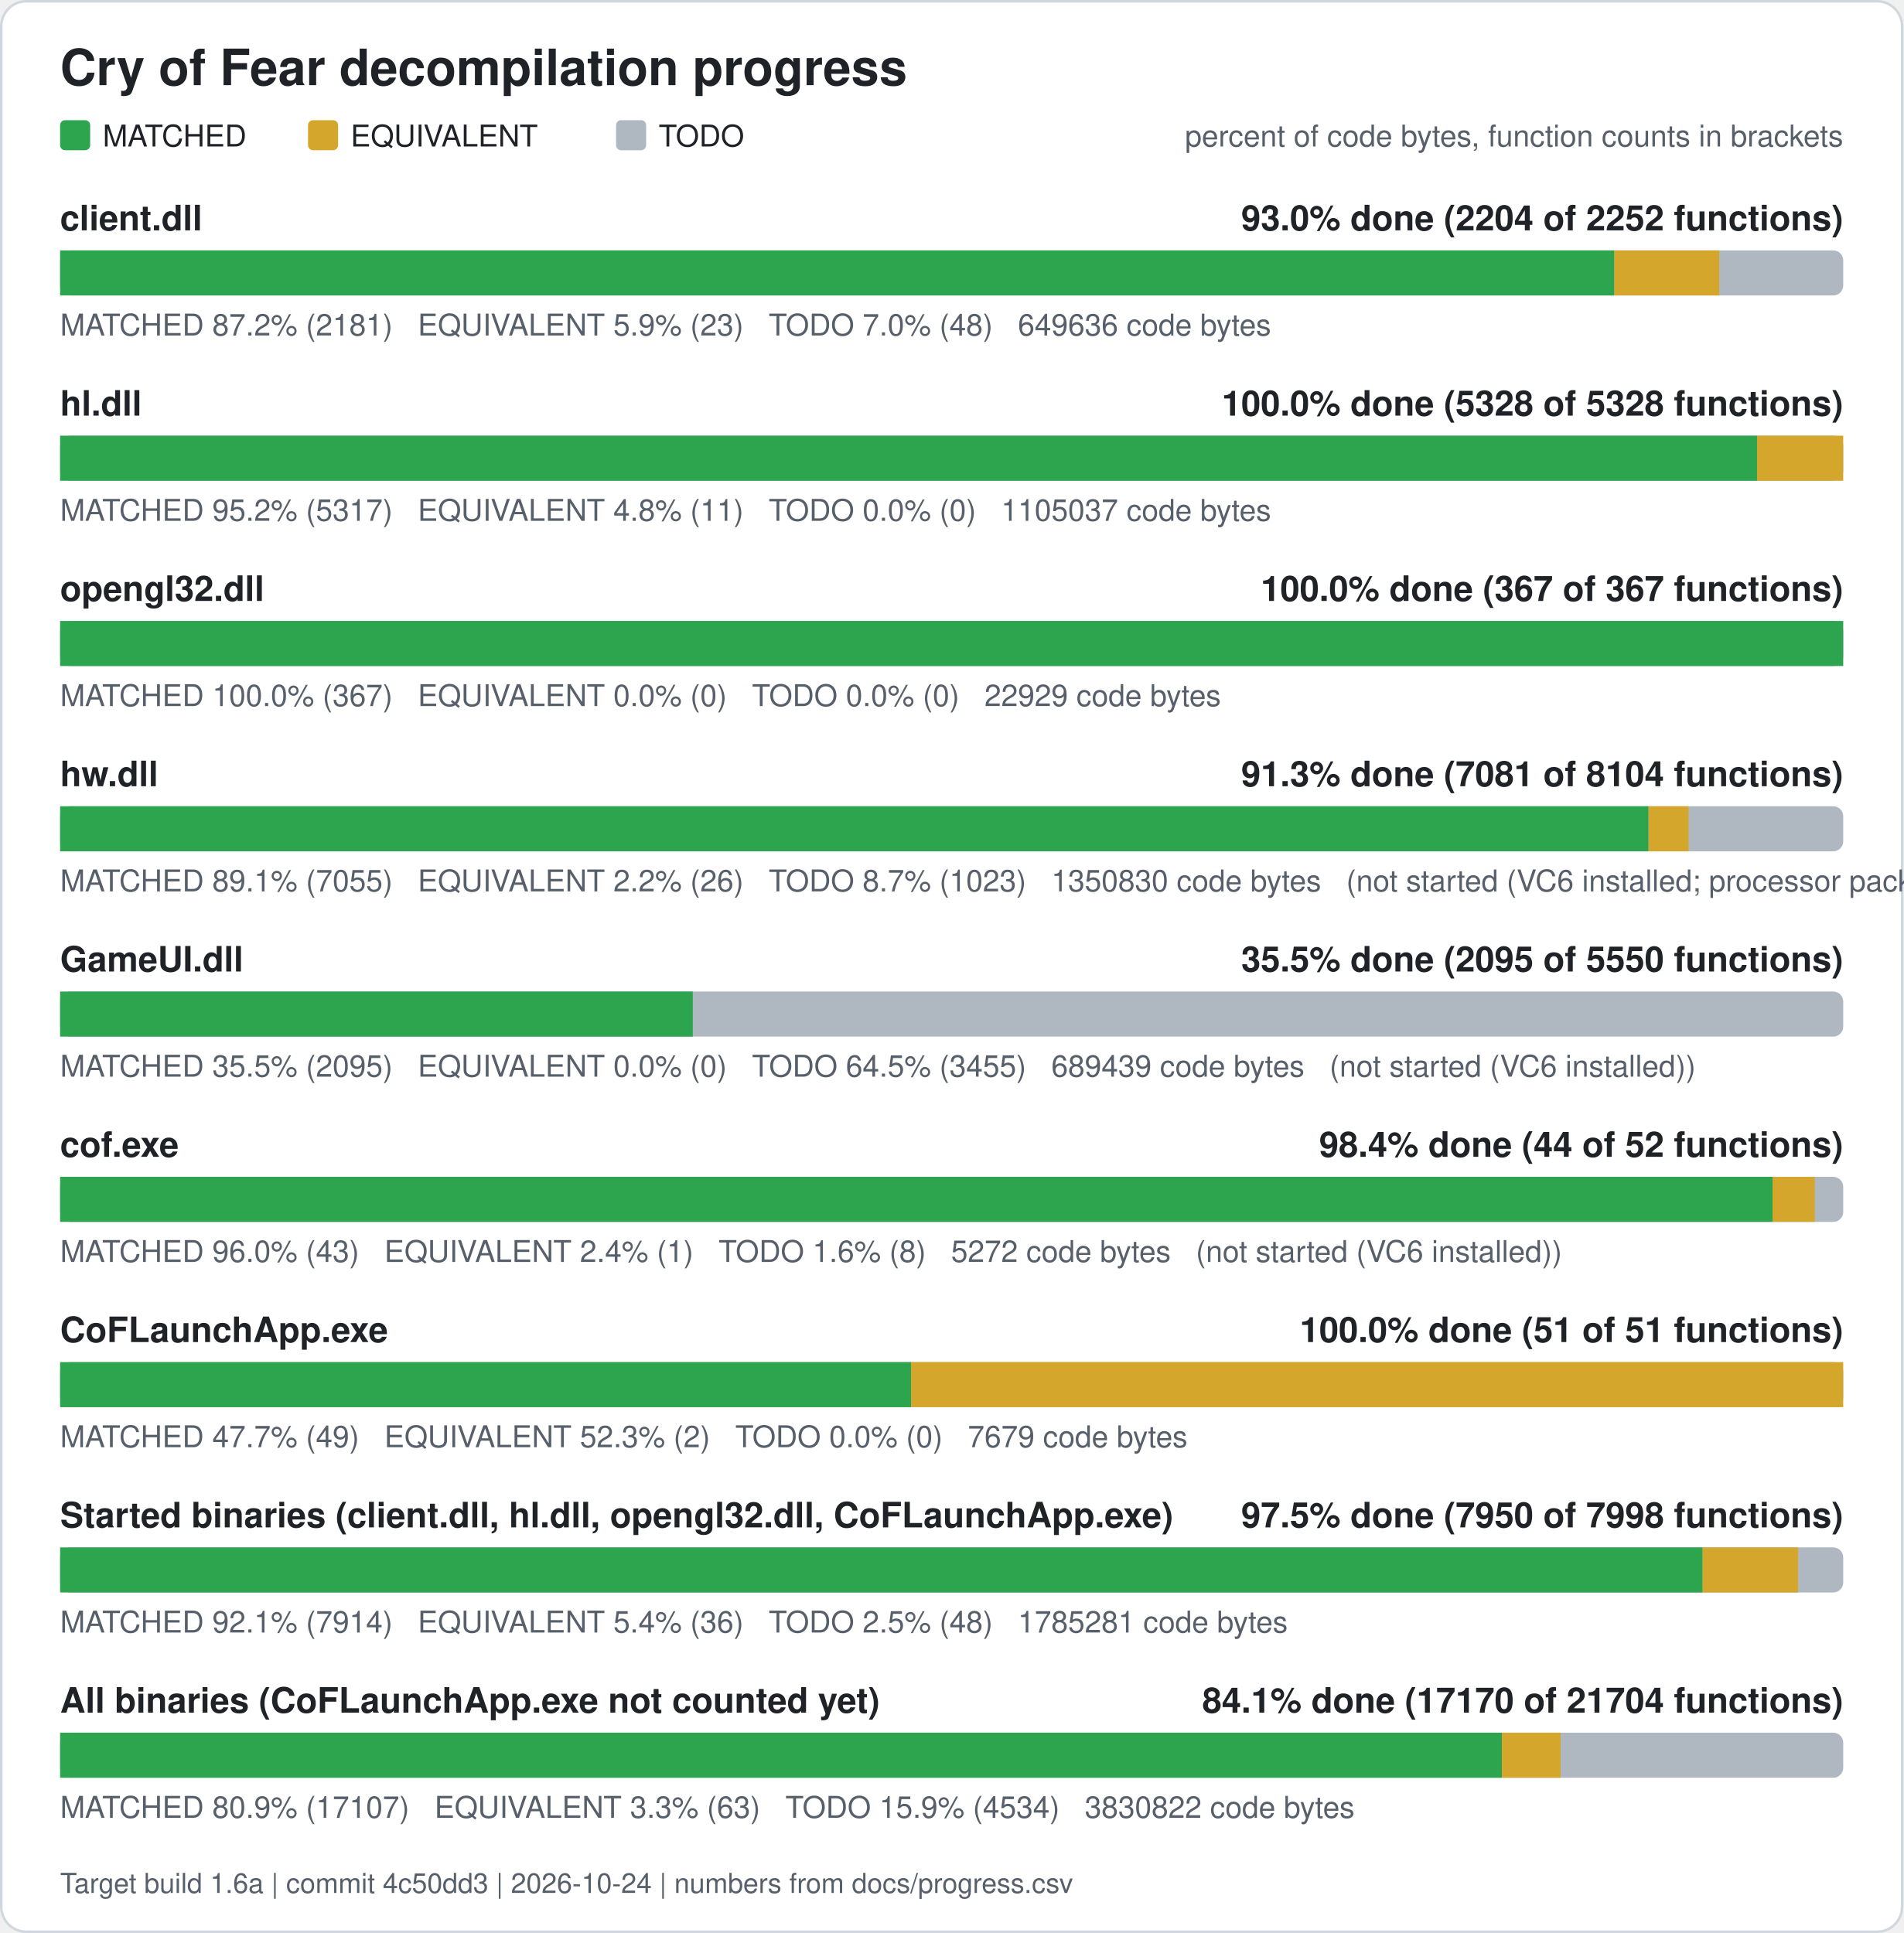
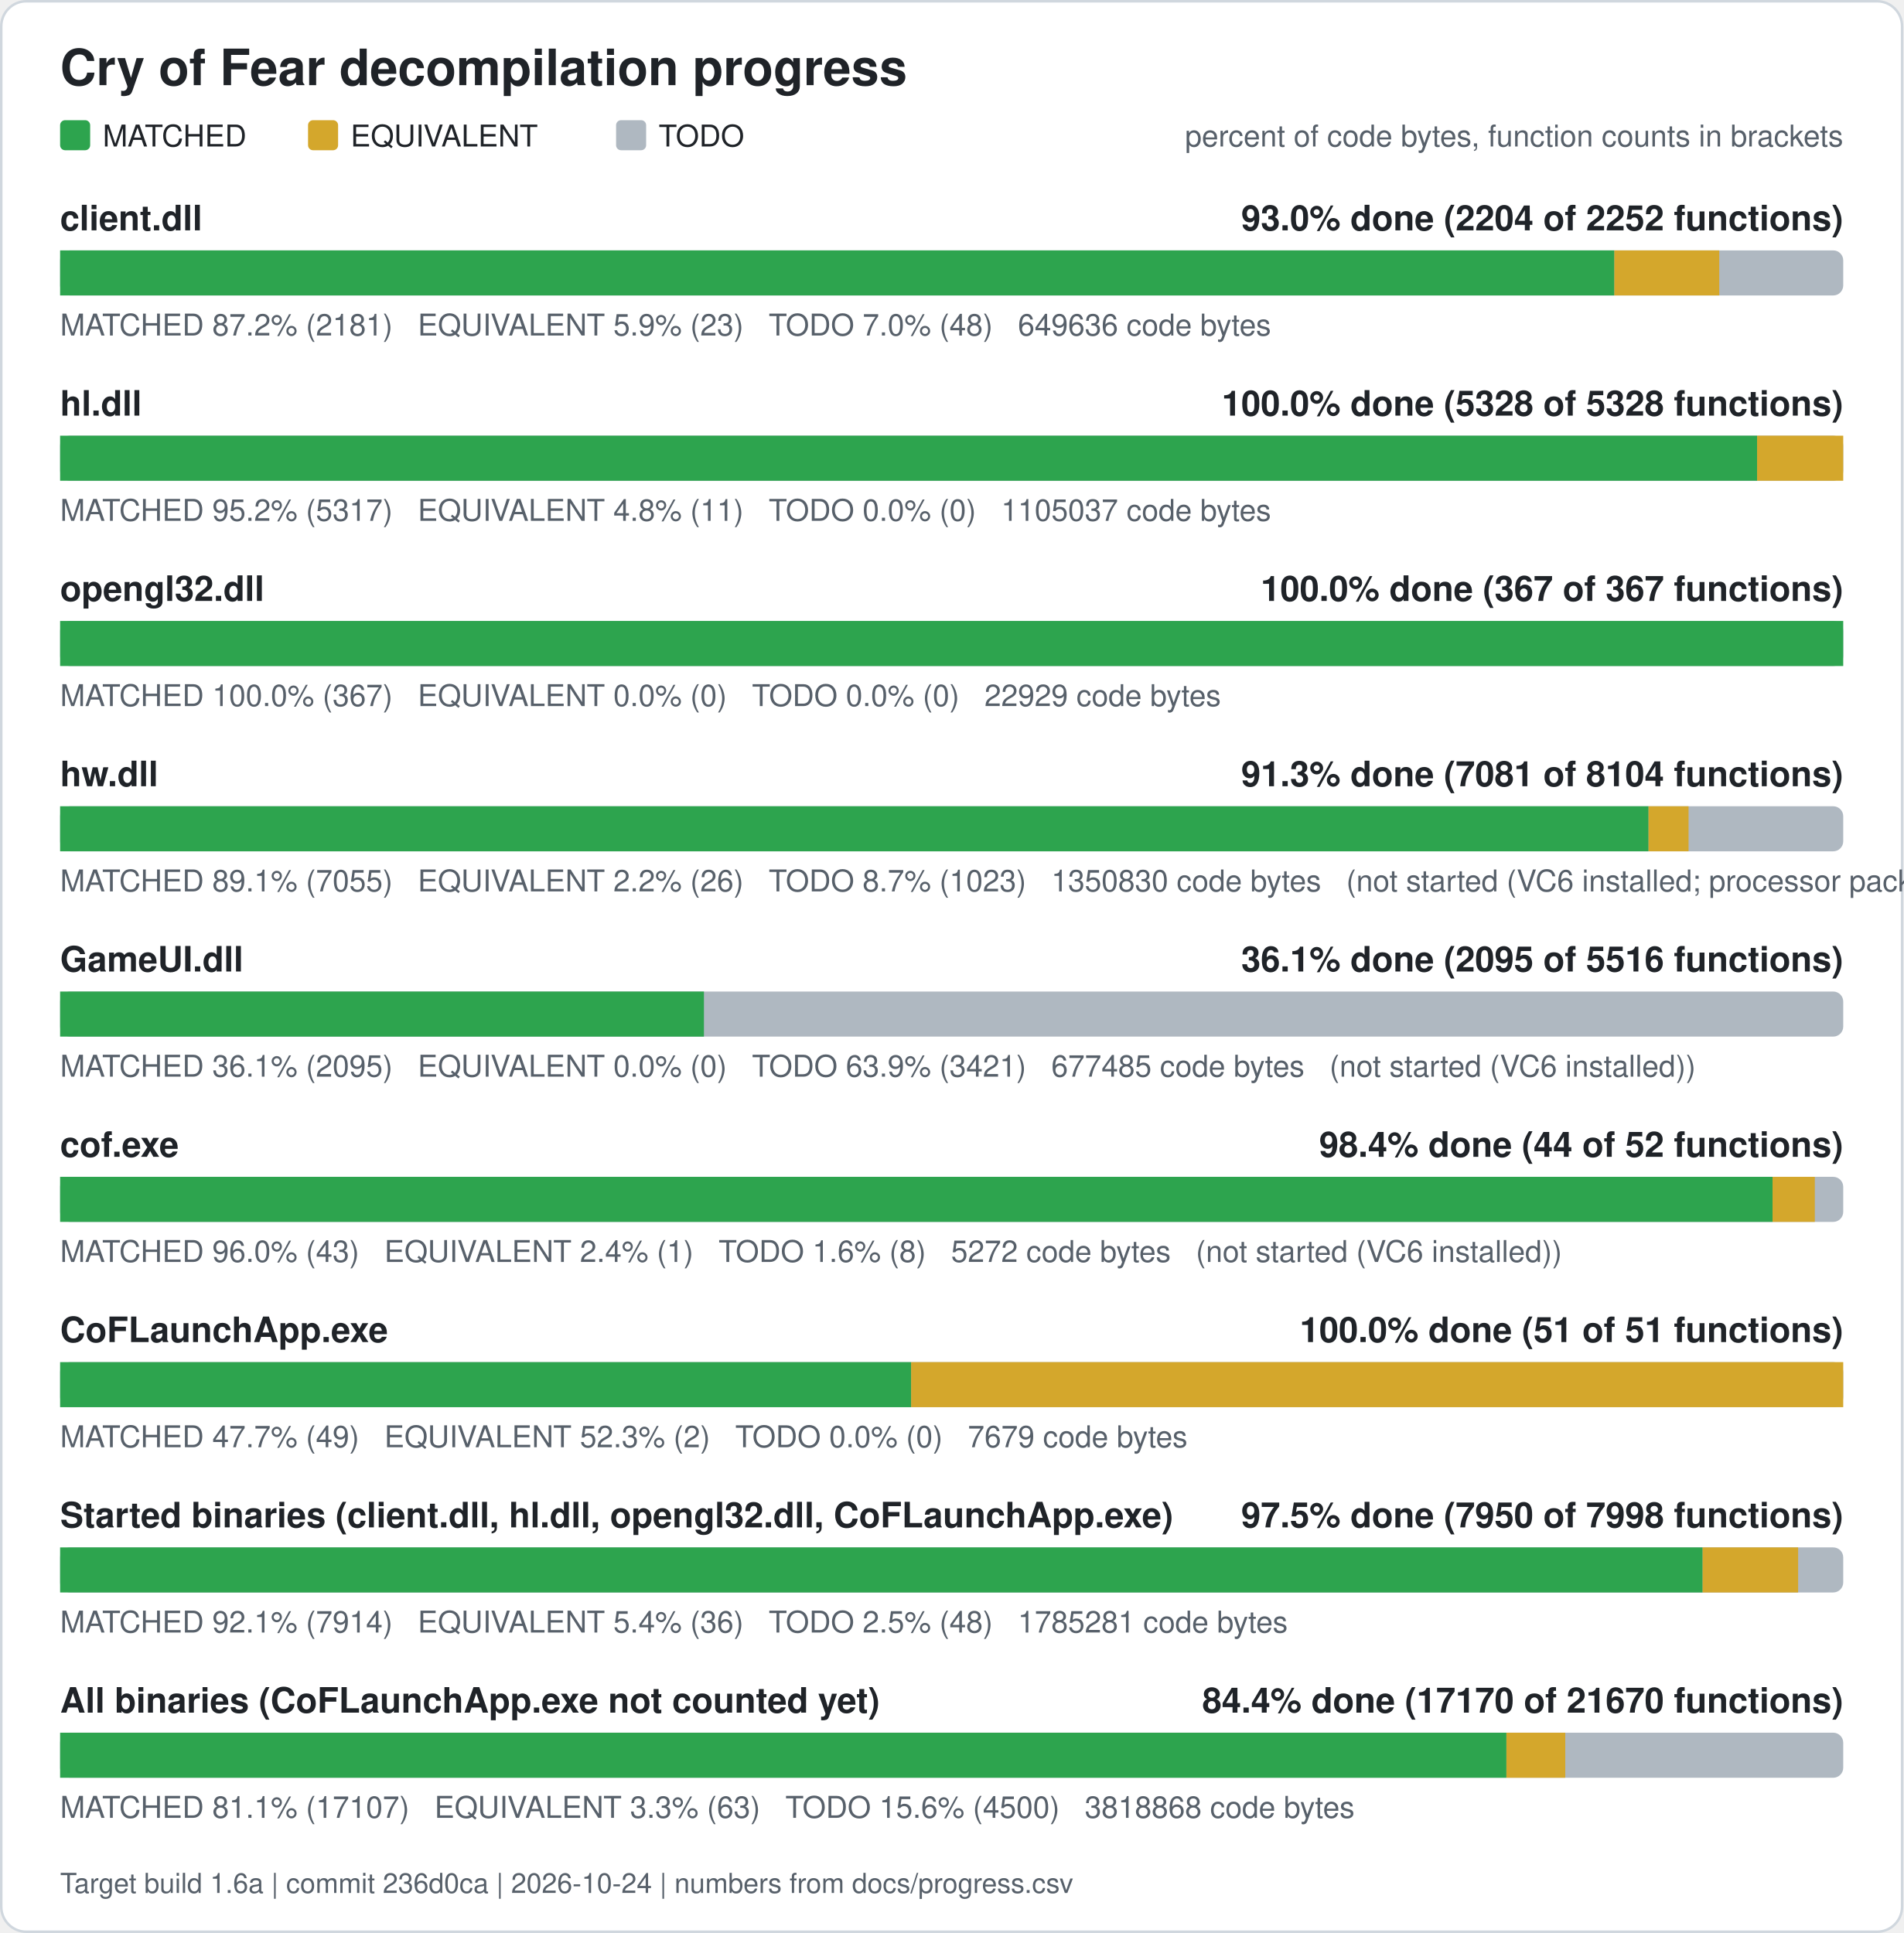
<svg xmlns="http://www.w3.org/2000/svg" width="760" height="772" viewBox="0 0 760 772" role="img" aria-label="Cry of Fear decompilation progress">
  <rect x="0.5" y="0.5" width="759" height="771" rx="10" fill="#ffffff" stroke="#d0d7de" />
  <text x="24" y="34" font-family="Segoe UI, Helvetica, Arial, sans-serif" font-size="20" font-weight="600" fill="#1f2328">Cry of Fear decompilation progress</text>
  <rect x="24" y="48" width="12" height="12" rx="2" fill="#2da44e" />
  <text x="41" y="58.5" font-family="Segoe UI, Helvetica, Arial, sans-serif" font-size="12" fill="#1f2328">MATCHED</text>
  <rect x="123" y="48" width="12" height="12" rx="2" fill="#d4a72c" />
  <text x="140" y="58.5" font-family="Segoe UI, Helvetica, Arial, sans-serif" font-size="12" fill="#1f2328">EQUIVALENT</text>
  <rect x="246" y="48" width="12" height="12" rx="2" fill="#afb8c1" />
  <text x="263" y="58.5" font-family="Segoe UI, Helvetica, Arial, sans-serif" font-size="12" fill="#1f2328">TODO</text>
  <text x="736" y="58.5" font-family="Segoe UI, Helvetica, Arial, sans-serif" font-size="12" fill="#57606a" text-anchor="end">percent of code bytes, function counts in brackets</text>
  <text x="24" y="92" font-family="Segoe UI, Helvetica, Arial, sans-serif" font-size="14" font-weight="600" fill="#1f2328">client.dll</text>
  <text x="736" y="92" font-family="Segoe UI, Helvetica, Arial, sans-serif" font-size="14" font-weight="600" fill="#1f2328" text-anchor="end">93.0% done (2204 of 2252 functions)</text>
  <rect x="24" y="100" width="712" height="18" rx="4" fill="#afb8c1" />
  <rect x="24.00" y="100" width="620.61" height="18" fill="#2da44e" />
  <rect x="644.61" y="100" width="41.89" height="18" fill="#d4a72c" />
  <text x="24" y="134" font-family="Segoe UI, Helvetica, Arial, sans-serif" font-size="12" fill="#57606a" xml:space="preserve">MATCHED 87.2% (2181)   EQUIVALENT 5.9% (23)   TODO 7.0% (48)   649636 code bytes</text>
  <text x="24" y="166" font-family="Segoe UI, Helvetica, Arial, sans-serif" font-size="14" font-weight="600" fill="#1f2328">hl.dll</text>
  <text x="736" y="166" font-family="Segoe UI, Helvetica, Arial, sans-serif" font-size="14" font-weight="600" fill="#1f2328" text-anchor="end">100.0% done (5328 of 5328 functions)</text>
  <rect x="24" y="174" width="712" height="18" rx="4" fill="#afb8c1" />
  <rect x="24.00" y="174" width="677.61" height="18" fill="#2da44e" />
  <rect x="701.61" y="174" width="34.39" height="18" fill="#d4a72c" />
  <text x="24" y="208" font-family="Segoe UI, Helvetica, Arial, sans-serif" font-size="12" fill="#57606a" xml:space="preserve">MATCHED 95.2% (5317)   EQUIVALENT 4.8% (11)   TODO 0.0% (0)   1105037 code bytes</text>
  <text x="24" y="240" font-family="Segoe UI, Helvetica, Arial, sans-serif" font-size="14" font-weight="600" fill="#1f2328">opengl32.dll</text>
  <text x="736" y="240" font-family="Segoe UI, Helvetica, Arial, sans-serif" font-size="14" font-weight="600" fill="#1f2328" text-anchor="end">100.0% done (367 of 367 functions)</text>
  <rect x="24" y="248" width="712" height="18" rx="4" fill="#afb8c1" />
  <rect x="24.00" y="248" width="712.00" height="18" fill="#2da44e" />
  <text x="24" y="282" font-family="Segoe UI, Helvetica, Arial, sans-serif" font-size="12" fill="#57606a" xml:space="preserve">MATCHED 100.0% (367)   EQUIVALENT 0.0% (0)   TODO 0.0% (0)   22929 code bytes</text>
  <text x="24" y="314" font-family="Segoe UI, Helvetica, Arial, sans-serif" font-size="14" font-weight="600" fill="#1f2328">hw.dll</text>
  <text x="736" y="314" font-family="Segoe UI, Helvetica, Arial, sans-serif" font-size="14" font-weight="600" fill="#1f2328" text-anchor="end">91.3% done (7081 of 8104 functions)</text>
  <rect x="24" y="322" width="712" height="18" rx="4" fill="#afb8c1" />
  <rect x="24.00" y="322" width="634.26" height="18" fill="#2da44e" />
  <rect x="658.26" y="322" width="15.98" height="18" fill="#d4a72c" />
  <text x="24" y="356" font-family="Segoe UI, Helvetica, Arial, sans-serif" font-size="12" fill="#57606a" xml:space="preserve">MATCHED 89.1% (7055)   EQUIVALENT 2.2% (26)   TODO 8.7% (1023)   1350830 code bytes   (not started (VC6 installed; processor pack and VS 2005 objects need those compilers))</text>
  <text x="24" y="388" font-family="Segoe UI, Helvetica, Arial, sans-serif" font-size="14" font-weight="600" fill="#1f2328">GameUI.dll</text>
-   <text x="736" y="388" font-family="Segoe UI, Helvetica, Arial, sans-serif" font-size="14" font-weight="600" fill="#1f2328" text-anchor="end">35.5% done (2095 of 5550 functions)</text>
+   <text x="736" y="388" font-family="Segoe UI, Helvetica, Arial, sans-serif" font-size="14" font-weight="600" fill="#1f2328" text-anchor="end">36.1% done (2095 of 5516 functions)</text>
  <rect x="24" y="396" width="712" height="18" rx="4" fill="#afb8c1" />
-   <rect x="24.00" y="396" width="252.63" height="18" fill="#2da44e" />
-   <text x="24" y="430" font-family="Segoe UI, Helvetica, Arial, sans-serif" font-size="12" fill="#57606a" xml:space="preserve">MATCHED 35.5% (2095)   EQUIVALENT 0.0% (0)   TODO 64.5% (3455)   689439 code bytes   (not started (VC6 installed))</text>
+   <rect x="24.00" y="396" width="257.08" height="18" fill="#2da44e" />
+   <text x="24" y="430" font-family="Segoe UI, Helvetica, Arial, sans-serif" font-size="12" fill="#57606a" xml:space="preserve">MATCHED 36.1% (2095)   EQUIVALENT 0.0% (0)   TODO 63.9% (3421)   677485 code bytes   (not started (VC6 installed))</text>
  <text x="24" y="462" font-family="Segoe UI, Helvetica, Arial, sans-serif" font-size="14" font-weight="600" fill="#1f2328">cof.exe</text>
  <text x="736" y="462" font-family="Segoe UI, Helvetica, Arial, sans-serif" font-size="14" font-weight="600" fill="#1f2328" text-anchor="end">98.4% done (44 of 52 functions)</text>
  <rect x="24" y="470" width="712" height="18" rx="4" fill="#afb8c1" />
  <rect x="24.00" y="470" width="683.77" height="18" fill="#2da44e" />
  <rect x="707.77" y="470" width="16.88" height="18" fill="#d4a72c" />
  <text x="24" y="504" font-family="Segoe UI, Helvetica, Arial, sans-serif" font-size="12" fill="#57606a" xml:space="preserve">MATCHED 96.0% (43)   EQUIVALENT 2.4% (1)   TODO 1.6% (8)   5272 code bytes   (not started (VC6 installed))</text>
  <text x="24" y="536" font-family="Segoe UI, Helvetica, Arial, sans-serif" font-size="14" font-weight="600" fill="#1f2328">CoFLaunchApp.exe</text>
  <text x="736" y="536" font-family="Segoe UI, Helvetica, Arial, sans-serif" font-size="14" font-weight="600" fill="#1f2328" text-anchor="end">100.0% done (51 of 51 functions)</text>
  <rect x="24" y="544" width="712" height="18" rx="4" fill="#afb8c1" />
  <rect x="24.00" y="544" width="339.82" height="18" fill="#2da44e" />
  <rect x="363.82" y="544" width="372.18" height="18" fill="#d4a72c" />
  <text x="24" y="578" font-family="Segoe UI, Helvetica, Arial, sans-serif" font-size="12" fill="#57606a" xml:space="preserve">MATCHED 47.7% (49)   EQUIVALENT 52.3% (2)   TODO 0.0% (0)   7679 code bytes</text>
  <text x="24" y="610" font-family="Segoe UI, Helvetica, Arial, sans-serif" font-size="14" font-weight="600" fill="#1f2328">Started binaries (client.dll, hl.dll, opengl32.dll, CoFLaunchApp.exe)</text>
  <text x="736" y="610" font-family="Segoe UI, Helvetica, Arial, sans-serif" font-size="14" font-weight="600" fill="#1f2328" text-anchor="end">97.5% done (7950 of 7998 functions)</text>
  <rect x="24" y="618" width="712" height="18" rx="4" fill="#afb8c1" />
  <rect x="24.00" y="618" width="655.86" height="18" fill="#2da44e" />
  <rect x="679.86" y="618" width="38.13" height="18" fill="#d4a72c" />
  <text x="24" y="652" font-family="Segoe UI, Helvetica, Arial, sans-serif" font-size="12" fill="#57606a" xml:space="preserve">MATCHED 92.1% (7914)   EQUIVALENT 5.4% (36)   TODO 2.5% (48)   1785281 code bytes</text>
  <text x="24" y="684" font-family="Segoe UI, Helvetica, Arial, sans-serif" font-size="14" font-weight="600" fill="#1f2328">All binaries (CoFLaunchApp.exe not counted yet)</text>
-   <text x="736" y="684" font-family="Segoe UI, Helvetica, Arial, sans-serif" font-size="14" font-weight="600" fill="#1f2328" text-anchor="end">84.1% done (17170 of 21704 functions)</text>
+   <text x="736" y="684" font-family="Segoe UI, Helvetica, Arial, sans-serif" font-size="14" font-weight="600" fill="#1f2328" text-anchor="end">84.4% done (17170 of 21670 functions)</text>
  <rect x="24" y="692" width="712" height="18" rx="4" fill="#afb8c1" />
-   <rect x="24.00" y="692" width="575.71" height="18" fill="#2da44e" />
-   <rect x="599.71" y="692" width="23.43" height="18" fill="#d4a72c" />
-   <text x="24" y="726" font-family="Segoe UI, Helvetica, Arial, sans-serif" font-size="12" fill="#57606a" xml:space="preserve">MATCHED 80.9% (17107)   EQUIVALENT 3.3% (63)   TODO 15.9% (4534)   3830822 code bytes</text>
-   <text x="24" y="756" font-family="Segoe UI, Helvetica, Arial, sans-serif" font-size="11" fill="#57606a">Target build 1.6a | commit 4c50dd3 | 2026-10-24 | numbers from docs/progress.csv</text>
+   <rect x="24.00" y="692" width="577.51" height="18" fill="#2da44e" />
+   <rect x="601.51" y="692" width="23.50" height="18" fill="#d4a72c" />
+   <text x="24" y="726" font-family="Segoe UI, Helvetica, Arial, sans-serif" font-size="12" fill="#57606a" xml:space="preserve">MATCHED 81.1% (17107)   EQUIVALENT 3.3% (63)   TODO 15.6% (4500)   3818868 code bytes</text>
+   <text x="24" y="756" font-family="Segoe UI, Helvetica, Arial, sans-serif" font-size="11" fill="#57606a">Target build 1.6a | commit 236d0ca | 2026-10-24 | numbers from docs/progress.csv</text>
</svg>
